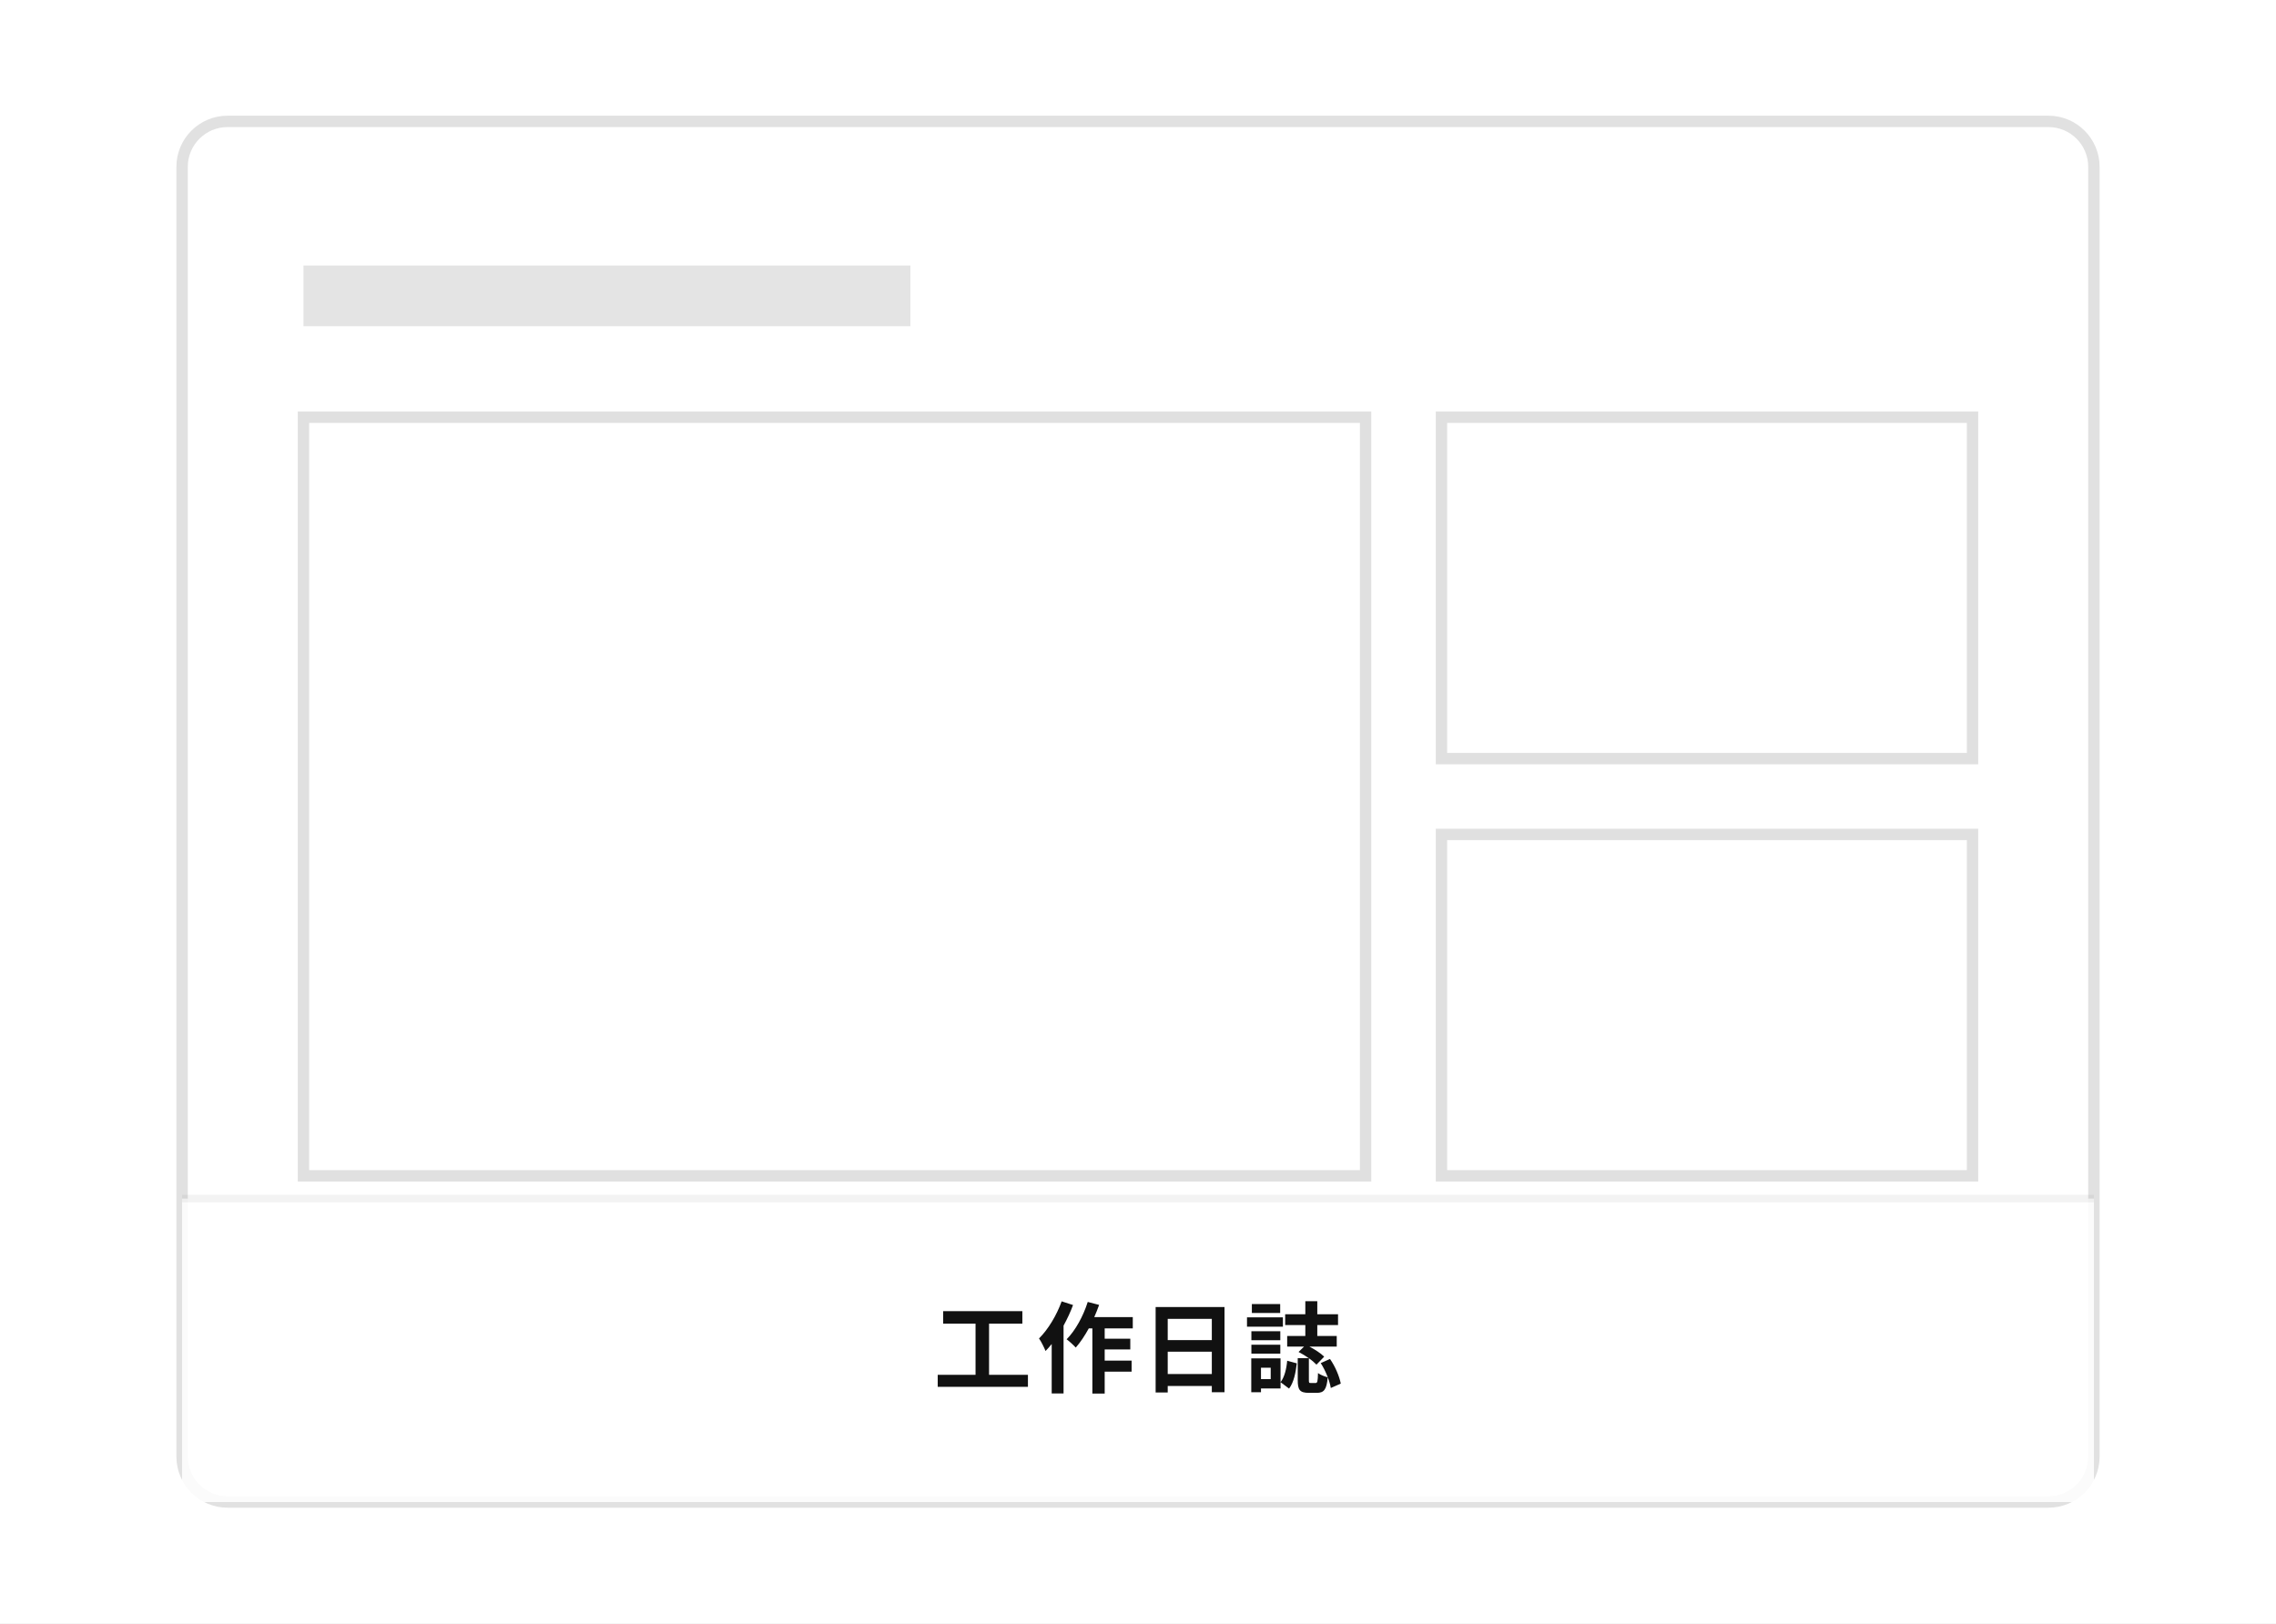
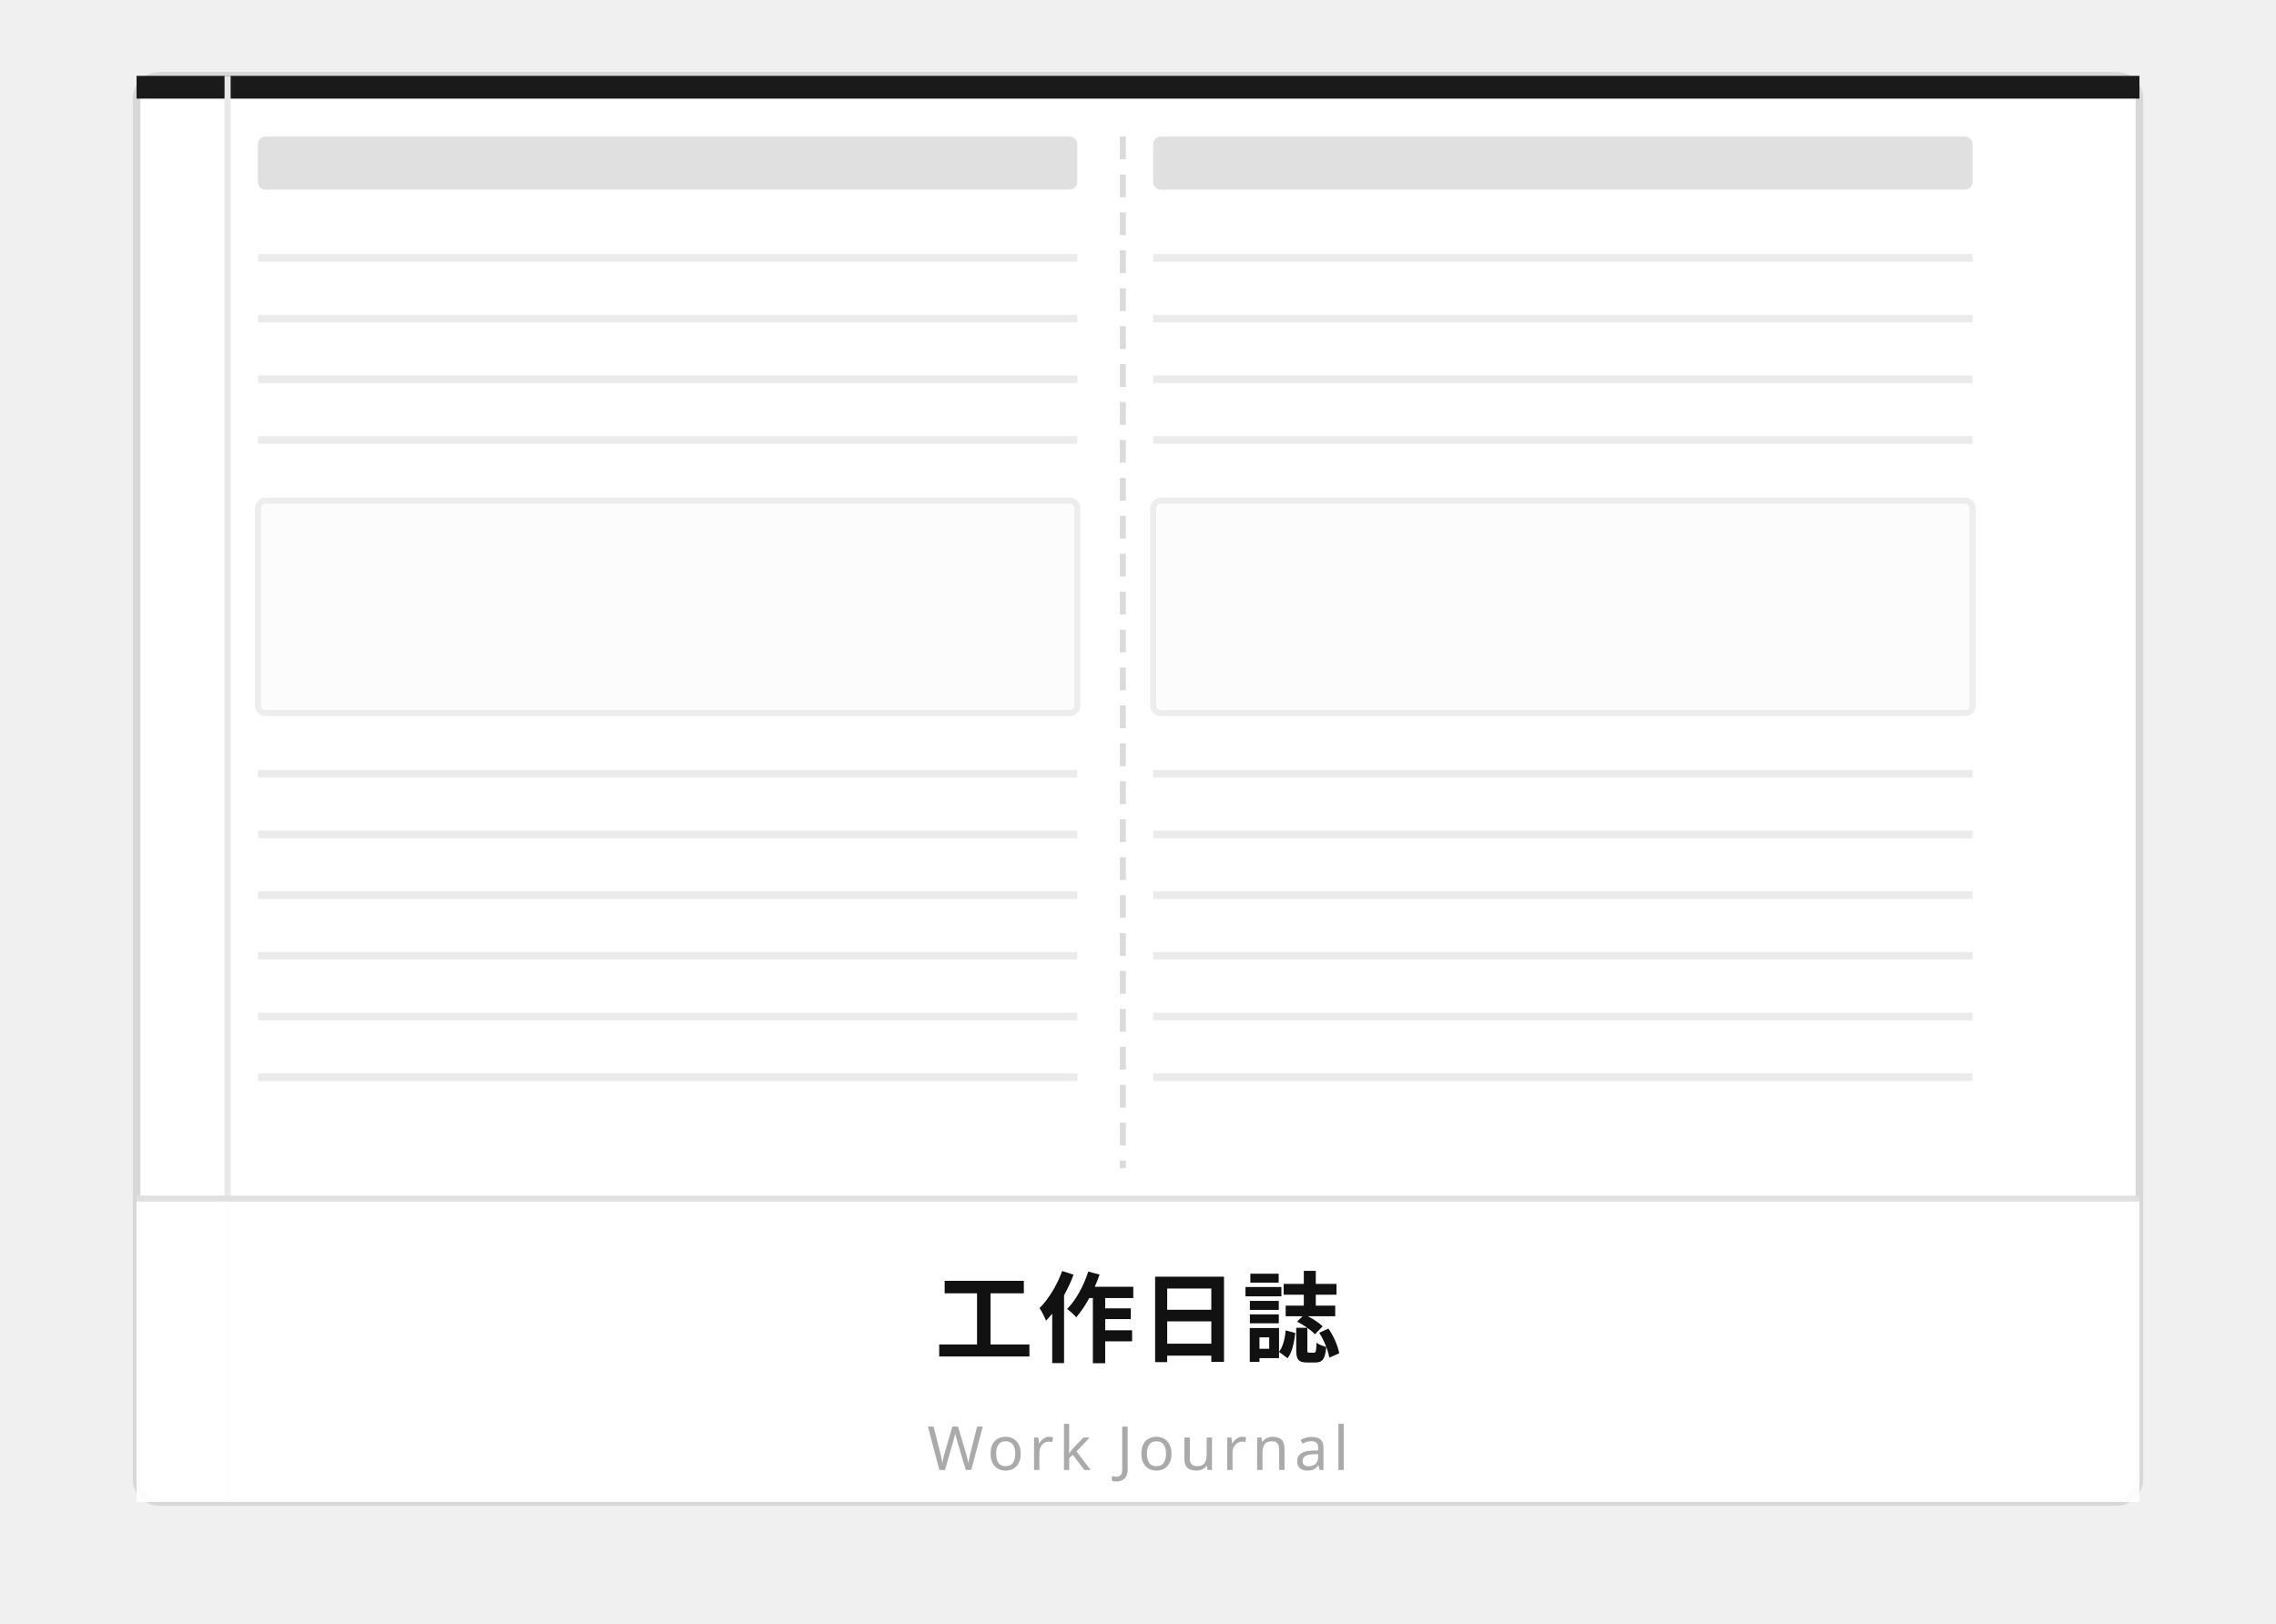
<svg xmlns="http://www.w3.org/2000/svg" viewBox="0 0 300 214">
-   <rect width="100%" height="100%" fill="#ffffff" />
-   <rect x="24" y="16" width="252" height="182" fill="#ffffff" stroke="#e1e1e1" stroke-width="1.5" rx="6" />
-   <g opacity="0.6">
-     <rect x="40" y="35" width="80" height="8" fill="#d2d2d2" stroke="none" stroke-width="1.5" rx="0" />
-     <rect x="40" y="55" width="140" height="100" fill="none" stroke="#ccc" stroke-width="1.5" rx="0" />
-     <rect x="190" y="55" width="70" height="45" fill="none" stroke="#ccc" stroke-width="1.5" rx="0" />
-     <rect x="190" y="110" width="70" height="45" fill="none" stroke="#ccc" stroke-width="1.5" rx="0" />
+   <rect width="300" height="214" fill="#f0f0f0" />
+   <rect x="18" y="10" width="264" height="188" rx="3" fill="#ffffff" stroke="#d8d8d8" stroke-width="1" />
+   <rect x="18" y="10" width="264" height="3" fill="#1a1a1a" />
+   <line x1="30" y1="10" x2="30" y2="198" stroke="#e8e8e8" stroke-width="0.8" />
+   <g opacity="0.65">
+     <line x1="148" y1="18" x2="148" y2="154" stroke="#c8c8c8" stroke-width="0.8" stroke-dasharray="3,2" />
+     <rect x="34" y="18" width="108" height="7" rx="1" fill="#d0d0d0" />
+     <line x1="34" y1="34" x2="142" y2="34" stroke="#e0e0e0" stroke-width="1" />
+     <line x1="34" y1="42" x2="142" y2="42" stroke="#e0e0e0" stroke-width="1" />
+     <line x1="34" y1="50" x2="142" y2="50" stroke="#e0e0e0" stroke-width="1" />
+     <line x1="34" y1="58" x2="142" y2="58" stroke="#e0e0e0" stroke-width="1" />
+     <rect x="34" y="66" width="108" height="28" rx="1" fill="#fafafa" stroke="#e4e4e4" stroke-width="0.8" />
+     <line x1="34" y1="102" x2="142" y2="102" stroke="#e0e0e0" stroke-width="1" />
+     <line x1="34" y1="110" x2="142" y2="110" stroke="#e0e0e0" stroke-width="1" />
+     <line x1="34" y1="118" x2="142" y2="118" stroke="#e0e0e0" stroke-width="1" />
+     <line x1="34" y1="126" x2="142" y2="126" stroke="#e0e0e0" stroke-width="1" />
+     <line x1="34" y1="134" x2="142" y2="134" stroke="#e0e0e0" stroke-width="1" />
+     <line x1="34" y1="142" x2="142" y2="142" stroke="#e0e0e0" stroke-width="1" />
+     <rect x="152" y="18" width="108" height="7" rx="1" fill="#d0d0d0" />
+     <line x1="152" y1="34" x2="260" y2="34" stroke="#e0e0e0" stroke-width="1" />
+     <line x1="152" y1="42" x2="260" y2="42" stroke="#e0e0e0" stroke-width="1" />
+     <line x1="152" y1="50" x2="260" y2="50" stroke="#e0e0e0" stroke-width="1" />
+     <line x1="152" y1="58" x2="260" y2="58" stroke="#e0e0e0" stroke-width="1" />
+     <rect x="152" y="66" width="108" height="28" rx="1" fill="#fafafa" stroke="#e4e4e4" stroke-width="0.8" />
+     <line x1="152" y1="102" x2="260" y2="102" stroke="#e0e0e0" stroke-width="1" />
+     <line x1="152" y1="110" x2="260" y2="110" stroke="#e0e0e0" stroke-width="1" />
+     <line x1="152" y1="118" x2="260" y2="118" stroke="#e0e0e0" stroke-width="1" />
+     <line x1="152" y1="126" x2="260" y2="126" stroke="#e0e0e0" stroke-width="1" />
+     <line x1="152" y1="134" x2="260" y2="134" stroke="#e0e0e0" stroke-width="1" />
+     <line x1="152" y1="142" x2="260" y2="142" stroke="#e0e0e0" stroke-width="1" />
  </g>
-   <rect x="24" y="158" width="252" height="40" fill="rgba(255,255,255,0.85)" />
-   <path d="M 24 158 L 276 158" stroke="rgba(0,0,0,0.05)" stroke-width="1" />
-   <text x="150" y="178" dominant-baseline="middle" text-anchor="middle" font-size="13" fill="#111" font-family="'PingFang TC', sans-serif" font-weight="600" letter-spacing="0.05em">工作日誌</text>
+   <rect x="18" y="158" width="264" height="40" fill="rgba(255,255,255,0.92)" />
+   <line x1="18" y1="158" x2="282" y2="158" stroke="#e0e0e0" stroke-width="0.8" />
+   <text x="150" y="174" dominant-baseline="middle" text-anchor="middle" font-size="13" fill="#111111" font-family="'PingFang TC','Microsoft JhengHei',sans-serif" font-weight="600" letter-spacing="0.04em">工作日誌</text>
+   <text x="150" y="191" dominant-baseline="middle" text-anchor="middle" font-size="8" fill="#aaaaaa" font-family="'PingFang TC','Microsoft JhengHei',sans-serif" letter-spacing="0.08em">Work Journal</text>
</svg>
